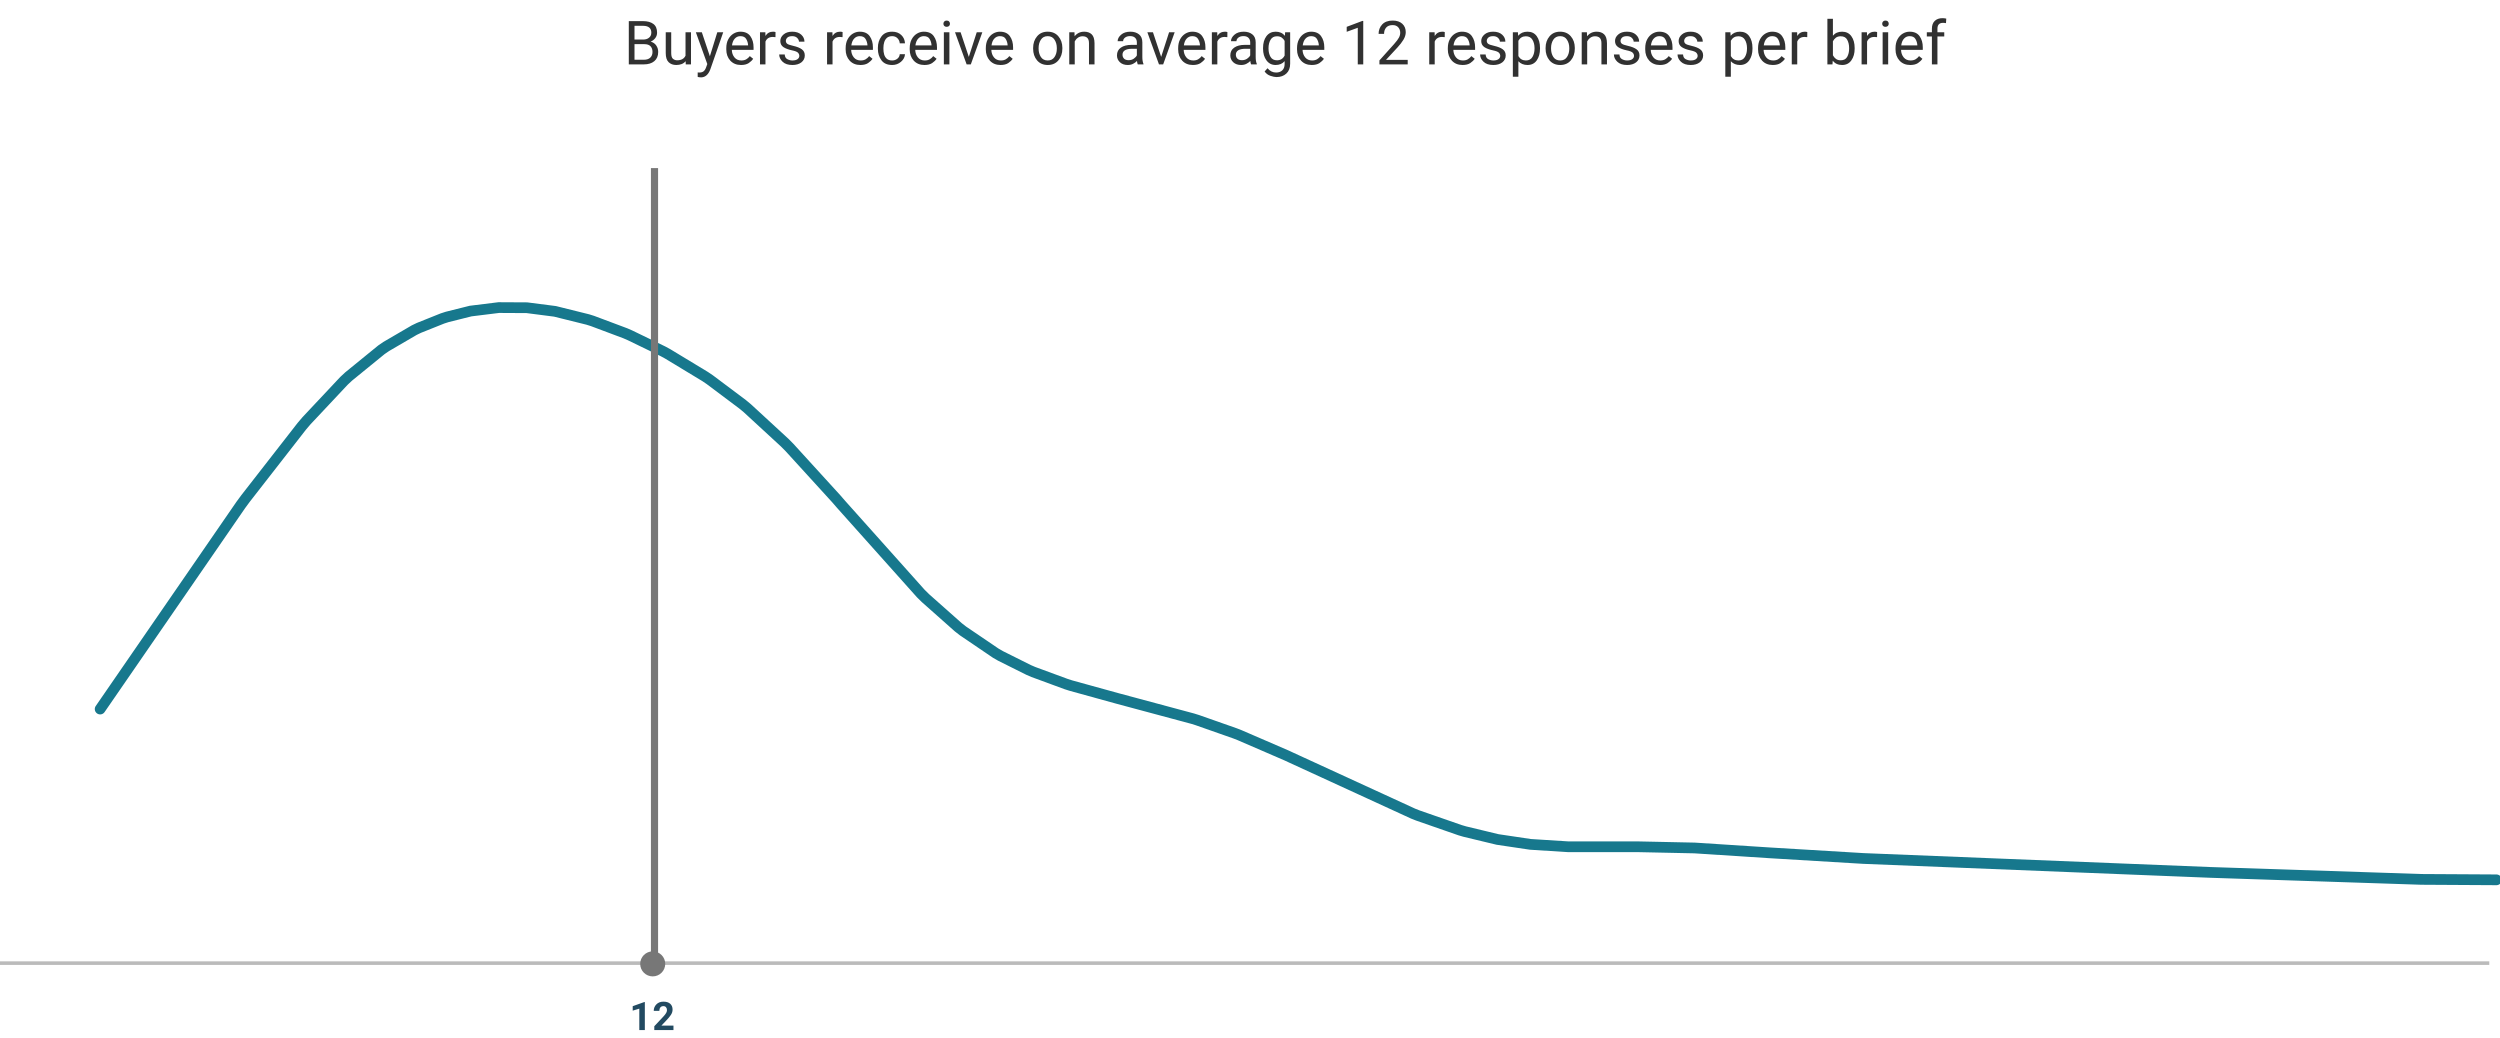
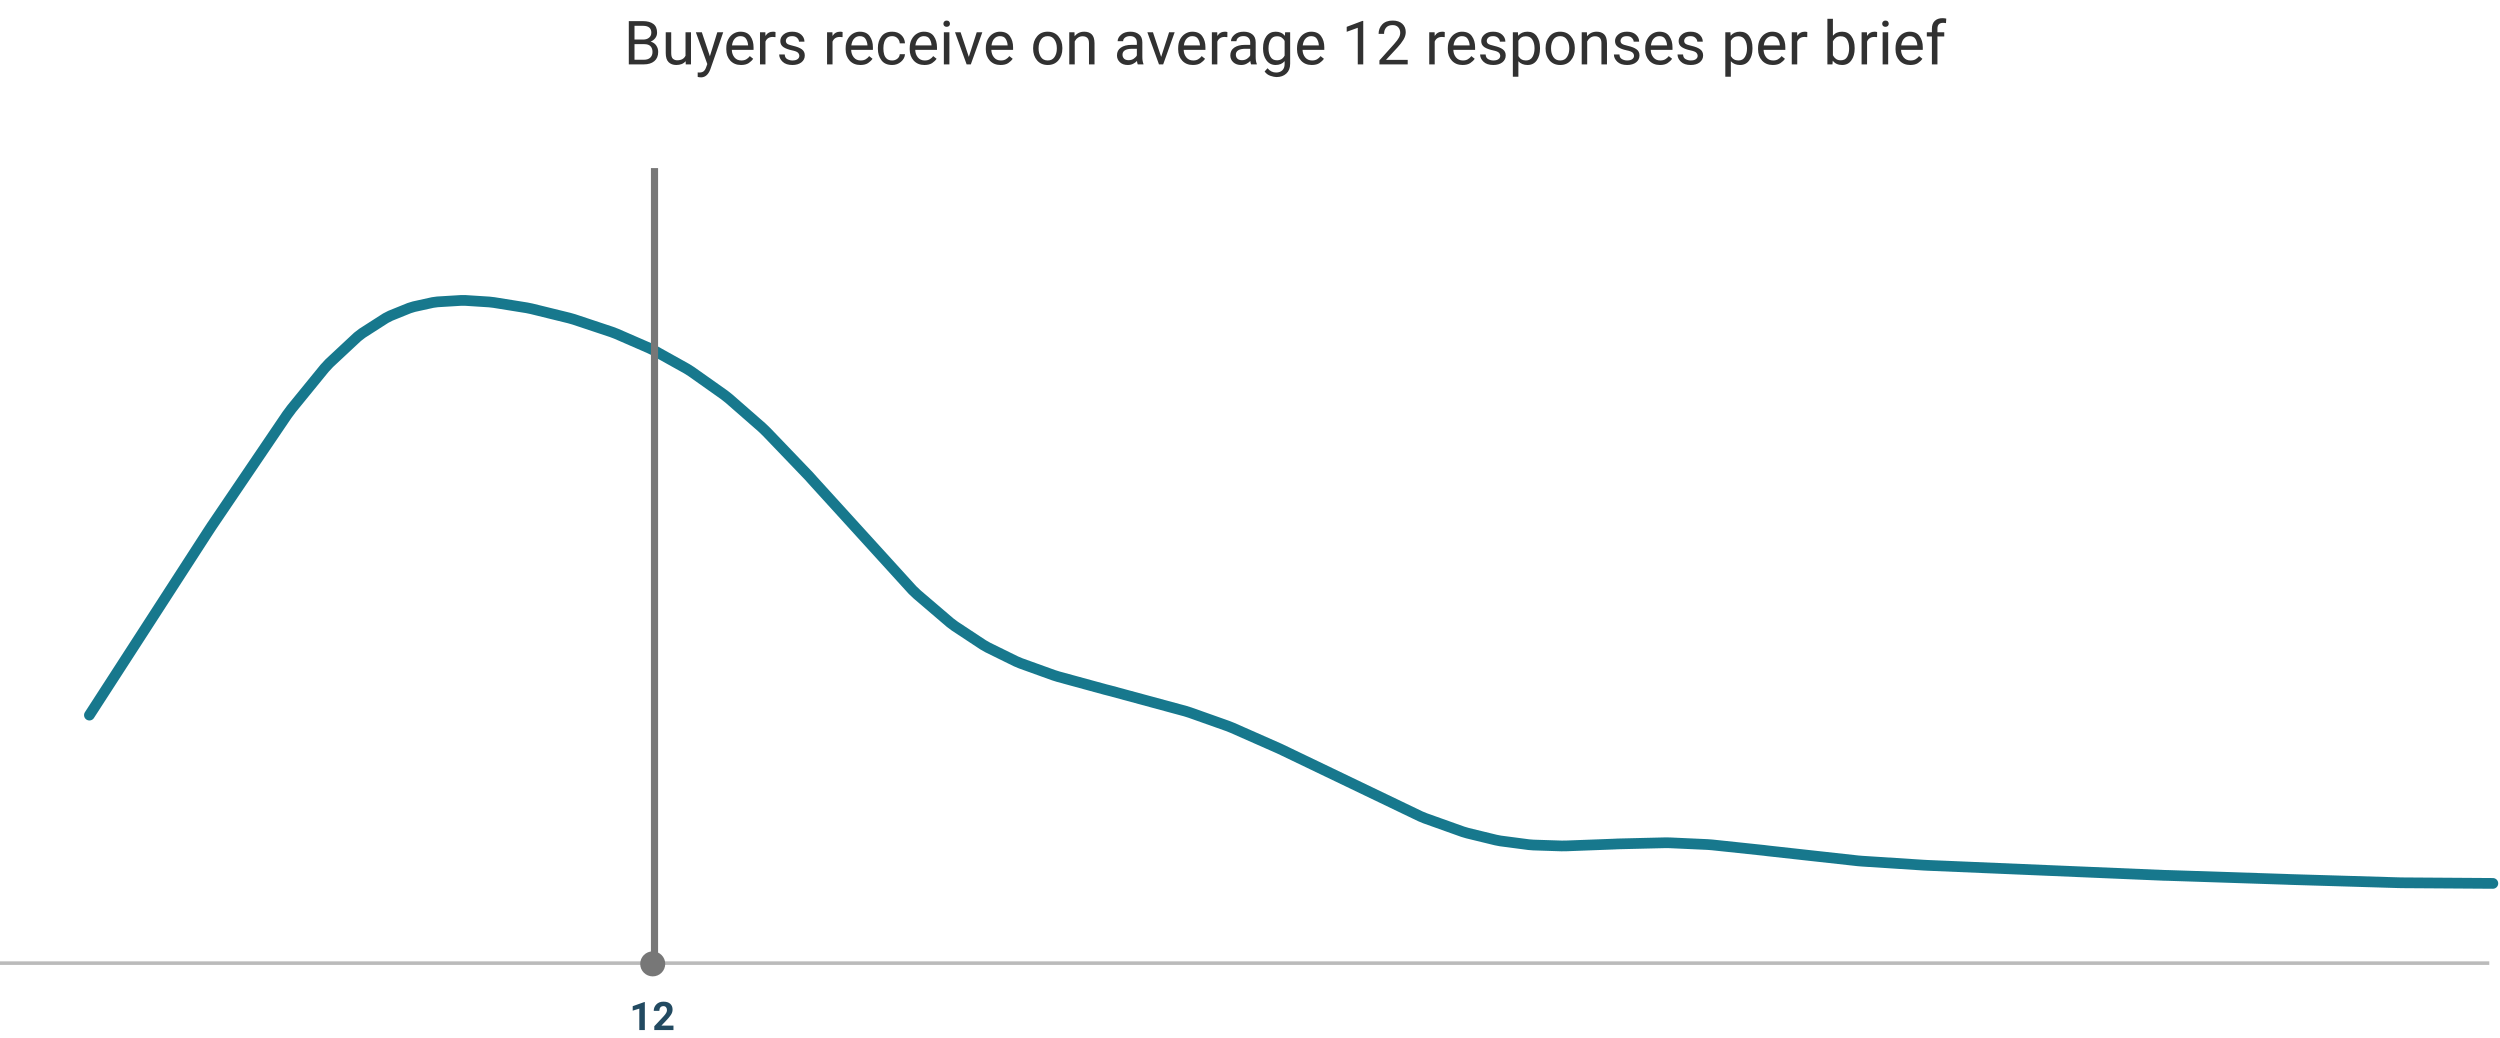
<svg xmlns="http://www.w3.org/2000/svg" font-family="-apple-system, BlinkMacSystemFont, &quot;Segoe UI&quot;, Roboto, Helvetica, Arial, sans-serif, &quot;Apple Color Emoji&quot;, &quot;Segoe UI Emoji&quot;, &quot;Segoe UI Symbol&quot;" width="699px" height="290px" viewBox="0 0 699 290" version="1.1" style="background: #FFFFFF;">
  <defs />
-   <g id="Symbols" stroke="none" stroke-width="1" fill="none" fill-rule="evenodd">
-     <g id="768-average-seller-response">
-       <text id="Buyers-receive-on-av" font-size="17" font-weight="normal" line-spacing="26" fill="#313131">
-         <tspan x="174.407" y="18">Buyers receive on average 12 responses per brief</tspan>
-       </text>
-       <g id="Group-11" transform="translate(0, 47)">
-         <polyline id="Shape" stroke="#17788D" stroke-width="3" stroke-linecap="round" points="28 151.252 67.332 94.172 68.645 92.389 84.382 72.187 85.696 70.643 96.18 59.481 97.493 58.255 106.664 50.784 107.977 49.884 115.846 45.293 117.159 44.663 123.714 42.039 125.028 41.615 131.583 39.973 139.451 39 147.32 39.043 155.178 40.054 164.359 42.335 165.673 42.751 174.855 46.193 176.157 46.763 185.339 51.212 186.652 51.924 197.136 58.268 198.449 59.155 207.631 66.044 208.945 67.133 219.429 76.79 220.742 78.115 233.852 92.496 235.166 94.014 257.447 118.944 258.76 120.239 267.942 128.388 269.256 129.412 278.426 135.636 279.74 136.391 287.608 140.321 288.922 140.887 298.092 144.265 299.406 144.685 312.516 148.307 333.496 153.944 334.809 154.356 345.304 158.046 346.606 158.556 359.717 164.227 361.03 164.836 395.12 180.495 396.433 181.014 408.231 185.12 409.544 185.506 418.726 187.718 427.908 189.085 438.392 189.75 458.058 189.758 473.795 190.093 494.774 191.451 520.995 193.029 618.023 196.925 677.021 198.876 698 199" />
-         <g id="Group-7-Copy" transform="translate(0, 221)" stroke="#BBBBBB">
-           <path d="M0,1.292 L696.003,1.292" id="Shape" />
-         </g>
-         <path d="M183,1 L183,223.085" id="Line-3-Copy" stroke="#777777" stroke-width="2" stroke-linecap="square" />
-         <text id="12" font-size="11" font-weight="bold" letter-spacing="0.1" fill="#224A61">
-           <tspan x="176" y="241">12</tspan>
-         </text>
-         <circle id="Oval-22-Copy" fill="#777777" cx="182.5" cy="222.5" r="3.5" />
-       </g>
+   <g id="768-Average-responses-per-brief" stroke="none" stroke-width="1" fill="none" fill-rule="evenodd">
+     <text id="Buyers-receive-on-av" font-size="17" font-weight="normal" line-spacing="26" fill="#313131">
+       <tspan x="174.407" y="18">Buyers receive on average 12 responses per brief</tspan>
+     </text>
+     <g id="Group-7-Copy" transform="translate(0, 268)" stroke="#BBBBBB">
+       <path d="M0,1.292 L696.003,1.292" id="Shape" />
    </g>
+     <g id="Group" transform="translate(25, 47)">
+       <polyline id="Shape" stroke="#17788D" stroke-width="3" stroke-linecap="round" points="0 152.946 32.874 102.095 34.192 100.083 55.233 69.028 56.551 67.252 65.749 55.971 67.066 54.548 74.958 47.186 76.275 46.169 82.85 41.953 84.167 41.277 89.425 39.147 90.742 38.741 96 37.58 97.317 37.401 103.892 37 105.209 37.009 111.784 37.432 113.101 37.585 122.3 39.064 123.617 39.335 134.132 41.923 135.449 42.298 145.976 45.807 147.293 46.309 156.491 50.315 157.808 50.961 167.018 56.093 168.324 56.922 177.533 63.438 178.85 64.481 188.06 72.533 189.366 73.794 201.209 86.144 202.515 87.606 230.132 117.968 231.449 119.22 240.659 127.093 241.976 128.079 249.868 133.286 251.174 134.032 259.066 137.916 260.383 138.47 269.593 141.791 270.899 142.202 284.06 145.798 285.366 146.129 306.407 151.833 307.725 152.248 318.251 155.983 319.557 156.503 332.707 162.311 334.024 162.94 372.167 181.26 373.485 181.802 384 185.559 385.317 185.948 393.209 187.872 394.515 188.125 402.407 189.164 403.725 189.269 411.617 189.526 412.934 189.513 426.084 189.016 427.401 188.954 440.551 188.636 441.868 188.649 452.383 189.129 453.7 189.229 468.167 190.761 469.485 190.923 494.467 193.685 495.784 193.794 512.874 194.898 514.192 194.964 579.94 197.744 581.258 197.774 614.132 198.857 615.449 198.909 645.7 199.808 647.018 199.83 672 200" />
+       <path d="M158,1 L158,223.085" id="Line-3-Copy" stroke="#777777" stroke-width="2" stroke-linecap="square" />
+     </g>
+     <text id="12" font-size="11" font-weight="bold" letter-spacing="0.1" fill="#224A61">
+       <tspan x="176" y="288">12</tspan>
+     </text>
+     <circle id="Oval-22-Copy" fill="#777777" cx="182.5" cy="269.5" r="3.5" />
  </g>
</svg>
